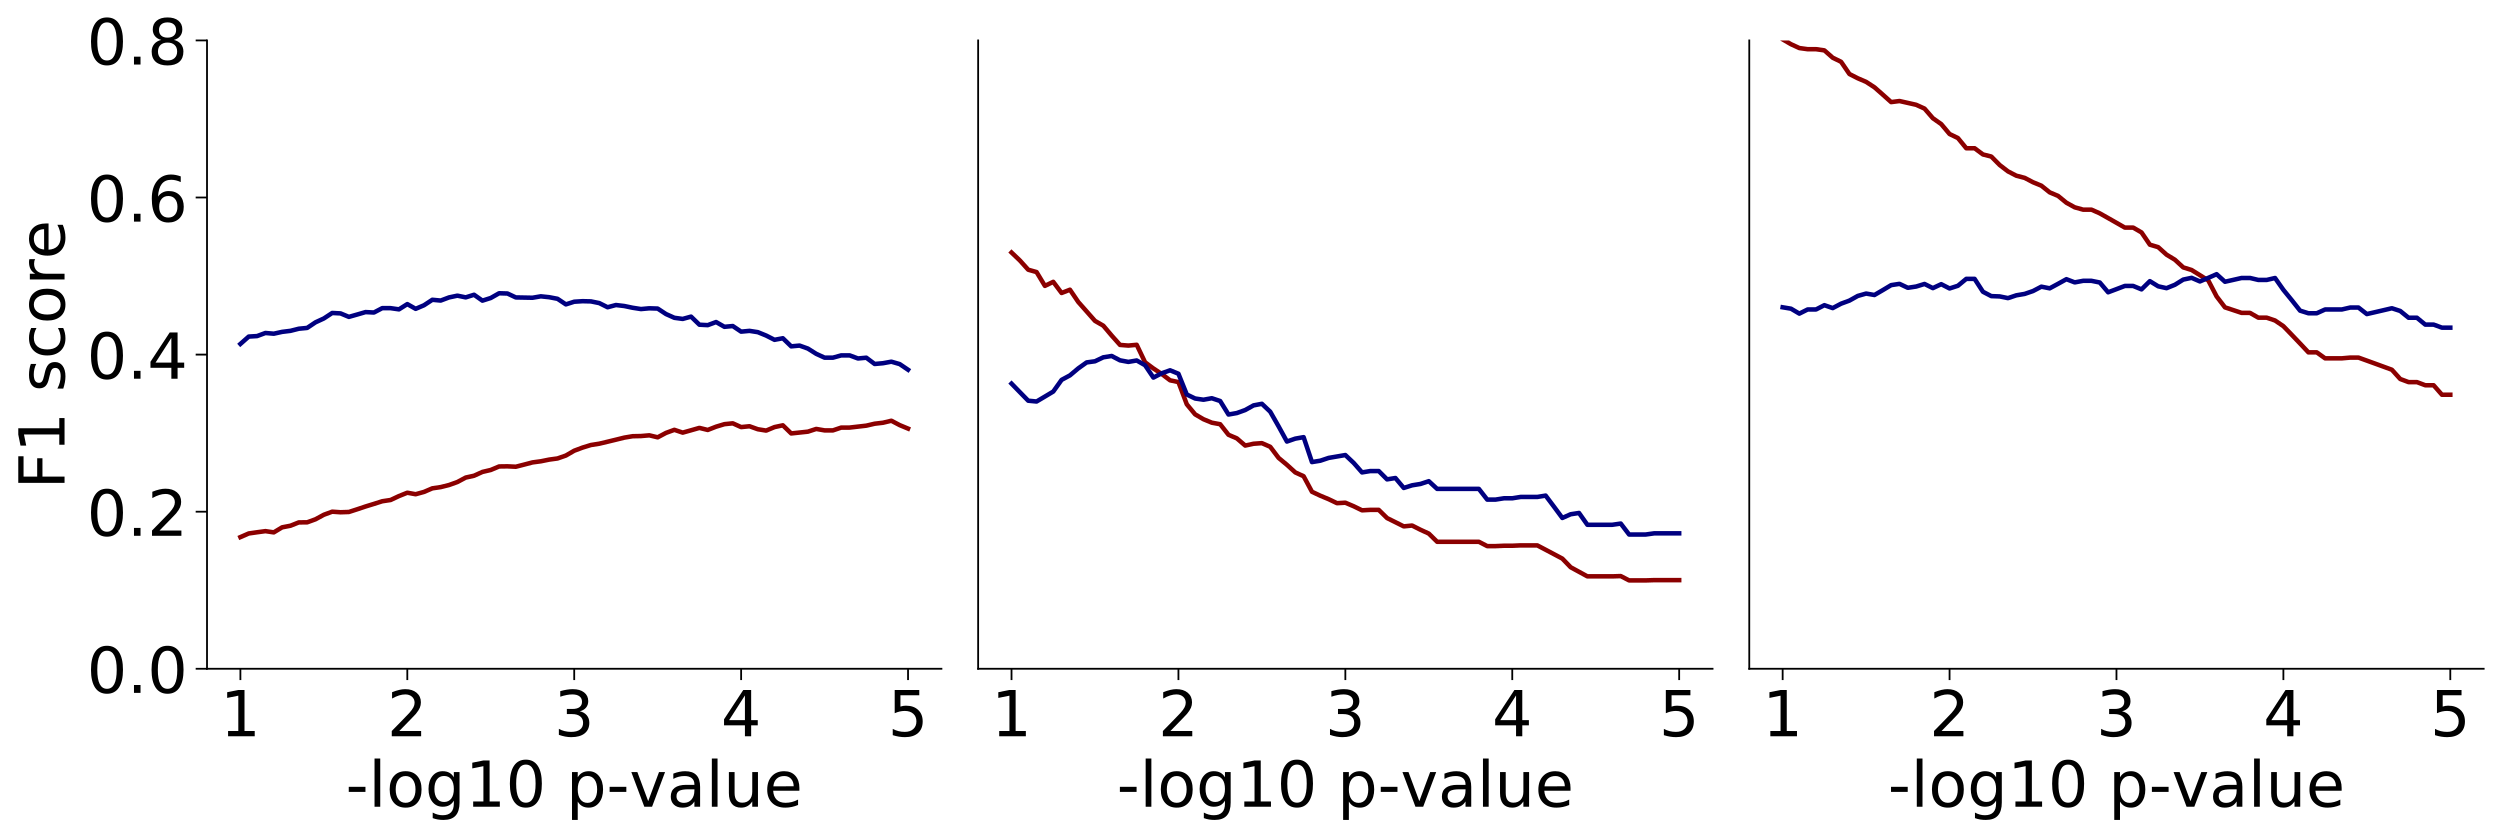
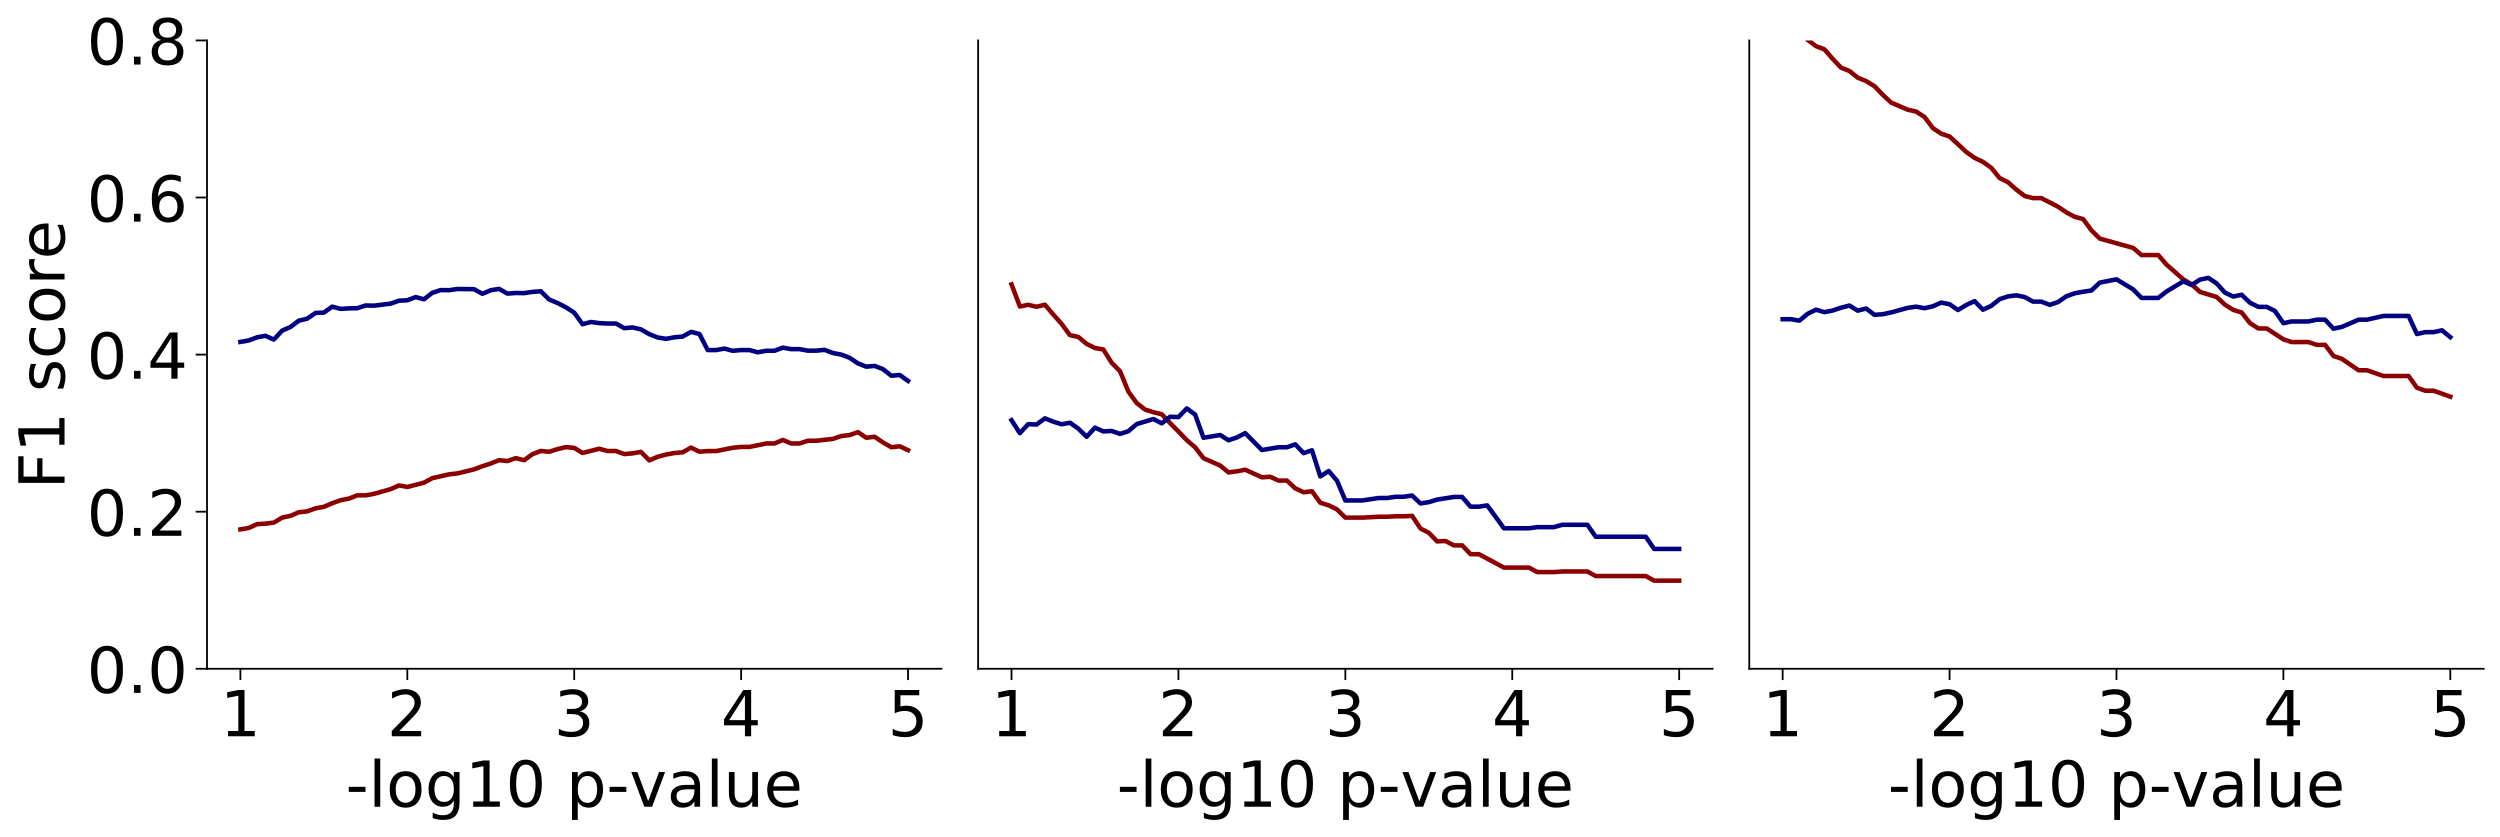
<svg xmlns="http://www.w3.org/2000/svg" xmlns:xlink="http://www.w3.org/1999/xlink" height="368.935pt" version="1.1" viewBox="0 0 1102.928 368.935" width="1102.928pt">
  <defs>
    <style type="text/css">
*{stroke-linecap:butt;stroke-linejoin:round;}
  </style>
  </defs>
  <g id="figure_1">
    <g id="patch_1">
      <path d="M 0 368.935  L 1102.928 368.935  L 1102.928 0  L 0 0  z " style="fill:none;" />
    </g>
    <g id="axes_1">
      <g id="patch_2">
        <path d="M 91.328 295.038  L 415.327 295.038  L 415.327 17.838  L 91.328 17.838  z " style="fill:none;" />
      </g>
      <g id="matplotlib.axis_1">
        <g id="xtick_1">
          <g id="line2d_1">
            <defs>
-               <path d="M 0 0  L 0 5  " id="m5d1b9cd559" style="stroke:#000000;stroke-width:0.8;" />
-             </defs>
-             <g>
-               <use style="stroke:#000000;stroke-width:0.8;" x="106.055" xlink:href="#m5d1b9cd559" y="295.038" />
+               <path d="M 0 0  L 0 5  " id="m196dc16bd6" style="stroke:#000000;stroke-width:0.8;" />
+             </defs>
+             <g>
+               <use style="stroke:#000000;stroke-width:0.8;" x="106.055" xlink:href="#m196dc16bd6" y="295.038" />
            </g>
          </g>
          <g id="text_1">
            <defs>
              <path d="M 12.406 8.297  L 28.516 8.297  L 28.516 63.922  L 10.984 60.406  L 10.984 69.391  L 28.422 72.906  L 38.281 72.906  L 38.281 8.297  L 54.391 8.297  L 54.391 0  L 12.406 0  z " id="DejaVuSans-49" />
            </defs>
            <g transform="translate(97.14727 324.8134)scale(0.28 -0.28)">
              <use xlink:href="#DejaVuSans-49" />
            </g>
          </g>
        </g>
        <g id="xtick_2">
          <g id="line2d_2">
            <g>
-               <use style="stroke:#000000;stroke-width:0.8;" x="179.691" xlink:href="#m5d1b9cd559" y="295.038" />
+               <use style="stroke:#000000;stroke-width:0.8;" x="179.691" xlink:href="#m196dc16bd6" y="295.038" />
            </g>
          </g>
          <g id="text_2">
            <defs>
              <path d="M 19.188 8.297  L 53.609 8.297  L 53.609 0  L 7.328 0  L 7.328 8.297  Q 12.938 14.109 22.625 23.891  Q 32.328 33.688 34.812 36.531  Q 39.547 41.844 41.422 45.531  Q 43.312 49.219 43.312 52.781  Q 43.312 58.594 39.234 62.25  Q 35.156 65.922 28.609 65.922  Q 23.969 65.922 18.812 64.312  Q 13.672 62.703 7.812 59.422  L 7.812 69.391  Q 13.766 71.781 18.938 73  Q 24.125 74.219 28.422 74.219  Q 39.75 74.219 46.484 68.547  Q 53.219 62.891 53.219 53.422  Q 53.219 48.922 51.531 44.891  Q 49.859 40.875 45.406 35.406  Q 44.188 33.984 37.641 27.219  Q 31.109 20.453 19.188 8.297  z " id="DejaVuSans-50" />
            </defs>
            <g transform="translate(170.7836 324.8134)scale(0.28 -0.28)">
              <use xlink:href="#DejaVuSans-50" />
            </g>
          </g>
        </g>
        <g id="xtick_3">
          <g id="line2d_3">
            <g>
-               <use style="stroke:#000000;stroke-width:0.8;" x="253.327" xlink:href="#m5d1b9cd559" y="295.038" />
+               <use style="stroke:#000000;stroke-width:0.8;" x="253.327" xlink:href="#m196dc16bd6" y="295.038" />
            </g>
          </g>
          <g id="text_3">
            <defs>
              <path d="M 40.578 39.312  Q 47.656 37.797 51.625 33  Q 55.609 28.219 55.609 21.188  Q 55.609 10.406 48.188 4.484  Q 40.766 -1.422 27.094 -1.422  Q 22.516 -1.422 17.656 -0.516  Q 12.797 0.391 7.625 2.203  L 7.625 11.719  Q 11.719 9.328 16.594 8.109  Q 21.484 6.891 26.812 6.891  Q 36.078 6.891 40.938 10.547  Q 45.797 14.203 45.797 21.188  Q 45.797 27.641 41.281 31.266  Q 36.766 34.906 28.719 34.906  L 20.219 34.906  L 20.219 43.016  L 29.109 43.016  Q 36.375 43.016 40.234 45.922  Q 44.094 48.828 44.094 54.297  Q 44.094 59.906 40.109 62.906  Q 36.141 65.922 28.719 65.922  Q 24.656 65.922 20.016 65.031  Q 15.375 64.156 9.812 62.312  L 9.812 71.094  Q 15.438 72.656 20.344 73.438  Q 25.25 74.219 29.594 74.219  Q 40.828 74.219 47.359 69.109  Q 53.906 64.016 53.906 55.328  Q 53.906 49.266 50.438 45.094  Q 46.969 40.922 40.578 39.312  z " id="DejaVuSans-51" />
            </defs>
            <g transform="translate(244.42 324.8134)scale(0.28 -0.28)">
              <use xlink:href="#DejaVuSans-51" />
            </g>
          </g>
        </g>
        <g id="xtick_4">
          <g id="line2d_4">
            <g>
-               <use style="stroke:#000000;stroke-width:0.8;" x="326.964" xlink:href="#m5d1b9cd559" y="295.038" />
+               <use style="stroke:#000000;stroke-width:0.8;" x="326.964" xlink:href="#m196dc16bd6" y="295.038" />
            </g>
          </g>
          <g id="text_4">
            <defs>
              <path d="M 37.797 64.312  L 12.891 25.391  L 37.797 25.391  z M 35.203 72.906  L 47.609 72.906  L 47.609 25.391  L 58.016 25.391  L 58.016 17.188  L 47.609 17.188  L 47.609 0  L 37.797 0  L 37.797 17.188  L 4.891 17.188  L 4.891 26.703  z " id="DejaVuSans-52" />
            </defs>
            <g transform="translate(318.0564 324.8134)scale(0.28 -0.28)">
              <use xlink:href="#DejaVuSans-52" />
            </g>
          </g>
        </g>
        <g id="xtick_5">
          <g id="line2d_5">
            <g>
-               <use style="stroke:#000000;stroke-width:0.8;" x="400.6" xlink:href="#m5d1b9cd559" y="295.038" />
+               <use style="stroke:#000000;stroke-width:0.8;" x="400.6" xlink:href="#m196dc16bd6" y="295.038" />
            </g>
          </g>
          <g id="text_5">
            <defs>
              <path d="M 10.797 72.906  L 49.516 72.906  L 49.516 64.594  L 19.828 64.594  L 19.828 46.734  Q 21.969 47.469 24.109 47.828  Q 26.266 48.188 28.422 48.188  Q 40.625 48.188 47.75 41.5  Q 54.891 34.812 54.891 23.391  Q 54.891 11.625 47.562 5.094  Q 40.234 -1.422 26.906 -1.422  Q 22.312 -1.422 17.547 -0.641  Q 12.797 0.141 7.719 1.703  L 7.719 11.625  Q 12.109 9.234 16.797 8.062  Q 21.484 6.891 26.703 6.891  Q 35.156 6.891 40.078 11.328  Q 45.016 15.766 45.016 23.391  Q 45.016 31 40.078 35.438  Q 35.156 39.891 26.703 39.891  Q 22.75 39.891 18.812 39.016  Q 14.891 38.141 10.797 36.281  z " id="DejaVuSans-53" />
            </defs>
            <g transform="translate(391.6927 324.8134)scale(0.28 -0.28)">
              <use xlink:href="#DejaVuSans-53" />
            </g>
          </g>
        </g>
        <g id="text_6">
          <defs>
            <path d="M 4.891 31.391  L 31.203 31.391  L 31.203 23.391  L 4.891 23.391  z " id="DejaVuSans-45" />
            <path d="M 9.422 75.984  L 18.406 75.984  L 18.406 0  L 9.422 0  z " id="DejaVuSans-108" />
            <path d="M 30.609 48.391  Q 23.391 48.391 19.188 42.75  Q 14.984 37.109 14.984 27.297  Q 14.984 17.484 19.156 11.844  Q 23.344 6.203 30.609 6.203  Q 37.797 6.203 41.984 11.859  Q 46.188 17.531 46.188 27.297  Q 46.188 37.016 41.984 42.703  Q 37.797 48.391 30.609 48.391  z M 30.609 56  Q 42.328 56 49.016 48.375  Q 55.719 40.766 55.719 27.297  Q 55.719 13.875 49.016 6.219  Q 42.328 -1.422 30.609 -1.422  Q 18.844 -1.422 12.172 6.219  Q 5.516 13.875 5.516 27.297  Q 5.516 40.766 12.172 48.375  Q 18.844 56 30.609 56  z " id="DejaVuSans-111" />
            <path d="M 45.406 27.984  Q 45.406 37.75 41.375 43.109  Q 37.359 48.484 30.078 48.484  Q 22.859 48.484 18.828 43.109  Q 14.797 37.75 14.797 27.984  Q 14.797 18.266 18.828 12.891  Q 22.859 7.516 30.078 7.516  Q 37.359 7.516 41.375 12.891  Q 45.406 18.266 45.406 27.984  z M 54.391 6.781  Q 54.391 -7.172 48.188 -13.984  Q 42 -20.797 29.203 -20.797  Q 24.469 -20.797 20.266 -20.094  Q 16.062 -19.391 12.109 -17.922  L 12.109 -9.188  Q 16.062 -11.328 19.922 -12.344  Q 23.781 -13.375 27.781 -13.375  Q 36.625 -13.375 41.016 -8.766  Q 45.406 -4.156 45.406 5.172  L 45.406 9.625  Q 42.625 4.781 38.281 2.391  Q 33.938 0 27.875 0  Q 17.828 0 11.672 7.656  Q 5.516 15.328 5.516 27.984  Q 5.516 40.672 11.672 48.328  Q 17.828 56 27.875 56  Q 33.938 56 38.281 53.609  Q 42.625 51.219 45.406 46.391  L 45.406 54.688  L 54.391 54.688  z " id="DejaVuSans-103" />
            <path d="M 31.781 66.406  Q 24.172 66.406 20.328 58.906  Q 16.5 51.422 16.5 36.375  Q 16.5 21.391 20.328 13.891  Q 24.172 6.391 31.781 6.391  Q 39.453 6.391 43.281 13.891  Q 47.125 21.391 47.125 36.375  Q 47.125 51.422 43.281 58.906  Q 39.453 66.406 31.781 66.406  z M 31.781 74.219  Q 44.047 74.219 50.516 64.516  Q 56.984 54.828 56.984 36.375  Q 56.984 17.969 50.516 8.266  Q 44.047 -1.422 31.781 -1.422  Q 19.531 -1.422 13.062 8.266  Q 6.594 17.969 6.594 36.375  Q 6.594 54.828 13.062 64.516  Q 19.531 74.219 31.781 74.219  z " id="DejaVuSans-48" />
            <path id="DejaVuSans-32" />
            <path d="M 18.109 8.203  L 18.109 -20.797  L 9.078 -20.797  L 9.078 54.688  L 18.109 54.688  L 18.109 46.391  Q 20.953 51.266 25.266 53.625  Q 29.594 56 35.594 56  Q 45.562 56 51.781 48.094  Q 58.016 40.188 58.016 27.297  Q 58.016 14.406 51.781 6.484  Q 45.562 -1.422 35.594 -1.422  Q 29.594 -1.422 25.266 0.953  Q 20.953 3.328 18.109 8.203  z M 48.688 27.297  Q 48.688 37.203 44.609 42.844  Q 40.531 48.484 33.406 48.484  Q 26.266 48.484 22.188 42.844  Q 18.109 37.203 18.109 27.297  Q 18.109 17.391 22.188 11.75  Q 26.266 6.109 33.406 6.109  Q 40.531 6.109 44.609 11.75  Q 48.688 17.391 48.688 27.297  z " id="DejaVuSans-112" />
            <path d="M 2.984 54.688  L 12.5 54.688  L 29.594 8.797  L 46.688 54.688  L 56.203 54.688  L 35.688 0  L 23.484 0  z " id="DejaVuSans-118" />
            <path d="M 34.281 27.484  Q 23.391 27.484 19.188 25  Q 14.984 22.516 14.984 16.5  Q 14.984 11.719 18.141 8.906  Q 21.297 6.109 26.703 6.109  Q 34.188 6.109 38.703 11.406  Q 43.219 16.703 43.219 25.484  L 43.219 27.484  z M 52.203 31.203  L 52.203 0  L 43.219 0  L 43.219 8.297  Q 40.141 3.328 35.547 0.953  Q 30.953 -1.422 24.312 -1.422  Q 15.922 -1.422 10.953 3.297  Q 6 8.016 6 15.922  Q 6 25.141 12.172 29.828  Q 18.359 34.516 30.609 34.516  L 43.219 34.516  L 43.219 35.406  Q 43.219 41.609 39.141 45  Q 35.062 48.391 27.688 48.391  Q 23 48.391 18.547 47.266  Q 14.109 46.141 10.016 43.891  L 10.016 52.203  Q 14.938 54.109 19.578 55.047  Q 24.219 56 28.609 56  Q 40.484 56 46.344 49.844  Q 52.203 43.703 52.203 31.203  z " id="DejaVuSans-97" />
            <path d="M 8.5 21.578  L 8.5 54.688  L 17.484 54.688  L 17.484 21.922  Q 17.484 14.156 20.5 10.266  Q 23.531 6.391 29.594 6.391  Q 36.859 6.391 41.078 11.031  Q 45.312 15.672 45.312 23.688  L 45.312 54.688  L 54.297 54.688  L 54.297 0  L 45.312 0  L 45.312 8.406  Q 42.047 3.422 37.719 1  Q 33.406 -1.422 27.688 -1.422  Q 18.266 -1.422 13.375 4.438  Q 8.5 10.297 8.5 21.578  z M 31.109 56  z " id="DejaVuSans-117" />
            <path d="M 56.203 29.594  L 56.203 25.203  L 14.891 25.203  Q 15.484 15.922 20.484 11.062  Q 25.484 6.203 34.422 6.203  Q 39.594 6.203 44.453 7.469  Q 49.312 8.734 54.109 11.281  L 54.109 2.781  Q 49.266 0.734 44.188 -0.344  Q 39.109 -1.422 33.891 -1.422  Q 20.797 -1.422 13.156 6.188  Q 5.516 13.812 5.516 26.812  Q 5.516 40.234 12.766 48.109  Q 20.016 56 32.328 56  Q 43.359 56 49.781 48.891  Q 56.203 41.797 56.203 29.594  z M 47.219 32.234  Q 47.125 39.594 43.094 43.984  Q 39.062 48.391 32.422 48.391  Q 24.906 48.391 20.391 44.141  Q 15.875 39.891 15.188 32.172  z " id="DejaVuSans-101" />
          </defs>
          <g transform="translate(152.4925 355.9122)scale(0.28 -0.28)">
            <use xlink:href="#DejaVuSans-45" />
            <use x="36.084" xlink:href="#DejaVuSans-108" />
            <use x="63.867" xlink:href="#DejaVuSans-111" />
            <use x="125.049" xlink:href="#DejaVuSans-103" />
            <use x="188.525" xlink:href="#DejaVuSans-49" />
            <use x="252.148" xlink:href="#DejaVuSans-48" />
            <use x="315.771" xlink:href="#DejaVuSans-32" />
            <use x="347.559" xlink:href="#DejaVuSans-112" />
            <use x="411.035" xlink:href="#DejaVuSans-45" />
            <use x="447.088" xlink:href="#DejaVuSans-118" />
            <use x="506.268" xlink:href="#DejaVuSans-97" />
            <use x="567.547" xlink:href="#DejaVuSans-108" />
            <use x="595.33" xlink:href="#DejaVuSans-117" />
            <use x="658.709" xlink:href="#DejaVuSans-101" />
          </g>
        </g>
      </g>
      <g id="matplotlib.axis_2">
        <g id="ytick_1">
          <g id="line2d_6">
            <defs>
-               <path d="M 0 0  L -5 0  " id="m624e3ac930" style="stroke:#000000;stroke-width:0.8;" />
-             </defs>
-             <g>
-               <use style="stroke:#000000;stroke-width:0.8;" x="91.328" xlink:href="#m624e3ac930" y="295.038" />
+               <path d="M 0 0  L -5 0  " id="m173209a889" style="stroke:#000000;stroke-width:0.8;" />
+             </defs>
+             <g>
+               <use style="stroke:#000000;stroke-width:0.8;" x="91.328" xlink:href="#m173209a889" y="295.038" />
            </g>
          </g>
          <g id="text_7">
            <defs>
              <path d="M 10.688 12.406  L 21 12.406  L 21 0  L 10.688 0  z " id="DejaVuSans-46" />
            </defs>
            <g transform="translate(38.29875 305.6756)scale(0.28 -0.28)">
              <use xlink:href="#DejaVuSans-48" />
              <use x="63.623" xlink:href="#DejaVuSans-46" />
              <use x="95.41" xlink:href="#DejaVuSans-48" />
            </g>
          </g>
        </g>
        <g id="ytick_2">
          <g id="line2d_7">
            <g>
-               <use style="stroke:#000000;stroke-width:0.8;" x="91.328" xlink:href="#m624e3ac930" y="225.738" />
+               <use style="stroke:#000000;stroke-width:0.8;" x="91.328" xlink:href="#m173209a889" y="225.738" />
            </g>
          </g>
          <g id="text_8">
            <g transform="translate(38.29875 236.3756)scale(0.28 -0.28)">
              <use xlink:href="#DejaVuSans-48" />
              <use x="63.623" xlink:href="#DejaVuSans-46" />
              <use x="95.41" xlink:href="#DejaVuSans-50" />
            </g>
          </g>
        </g>
        <g id="ytick_3">
          <g id="line2d_8">
            <g>
-               <use style="stroke:#000000;stroke-width:0.8;" x="91.328" xlink:href="#m624e3ac930" y="156.438" />
+               <use style="stroke:#000000;stroke-width:0.8;" x="91.328" xlink:href="#m173209a889" y="156.438" />
            </g>
          </g>
          <g id="text_9">
            <g transform="translate(38.29875 167.0756)scale(0.28 -0.28)">
              <use xlink:href="#DejaVuSans-48" />
              <use x="63.623" xlink:href="#DejaVuSans-46" />
              <use x="95.41" xlink:href="#DejaVuSans-52" />
            </g>
          </g>
        </g>
        <g id="ytick_4">
          <g id="line2d_9">
            <g>
-               <use style="stroke:#000000;stroke-width:0.8;" x="91.328" xlink:href="#m624e3ac930" y="87.138" />
+               <use style="stroke:#000000;stroke-width:0.8;" x="91.328" xlink:href="#m173209a889" y="87.138" />
            </g>
          </g>
          <g id="text_10">
            <defs>
              <path d="M 33.016 40.375  Q 26.375 40.375 22.484 35.828  Q 18.609 31.297 18.609 23.391  Q 18.609 15.531 22.484 10.953  Q 26.375 6.391 33.016 6.391  Q 39.656 6.391 43.531 10.953  Q 47.406 15.531 47.406 23.391  Q 47.406 31.297 43.531 35.828  Q 39.656 40.375 33.016 40.375  z M 52.594 71.297  L 52.594 62.312  Q 48.875 64.062 45.094 64.984  Q 41.312 65.922 37.594 65.922  Q 27.828 65.922 22.672 59.328  Q 17.531 52.734 16.797 39.406  Q 19.672 43.656 24.016 45.922  Q 28.375 48.188 33.594 48.188  Q 44.578 48.188 50.953 41.516  Q 57.328 34.859 57.328 23.391  Q 57.328 12.156 50.688 5.359  Q 44.047 -1.422 33.016 -1.422  Q 20.359 -1.422 13.672 8.266  Q 6.984 17.969 6.984 36.375  Q 6.984 53.656 15.188 63.938  Q 23.391 74.219 37.203 74.219  Q 40.922 74.219 44.703 73.484  Q 48.484 72.75 52.594 71.297  z " id="DejaVuSans-54" />
            </defs>
            <g transform="translate(38.29875 97.77563)scale(0.28 -0.28)">
              <use xlink:href="#DejaVuSans-48" />
              <use x="63.623" xlink:href="#DejaVuSans-46" />
              <use x="95.41" xlink:href="#DejaVuSans-54" />
            </g>
          </g>
        </g>
        <g id="ytick_5">
          <g id="line2d_10">
            <g>
-               <use style="stroke:#000000;stroke-width:0.8;" x="91.328" xlink:href="#m624e3ac930" y="17.838" />
+               <use style="stroke:#000000;stroke-width:0.8;" x="91.328" xlink:href="#m173209a889" y="17.838" />
            </g>
          </g>
          <g id="text_11">
            <defs>
              <path d="M 31.781 34.625  Q 24.75 34.625 20.719 30.859  Q 16.703 27.094 16.703 20.516  Q 16.703 13.922 20.719 10.156  Q 24.75 6.391 31.781 6.391  Q 38.812 6.391 42.859 10.172  Q 46.922 13.969 46.922 20.516  Q 46.922 27.094 42.891 30.859  Q 38.875 34.625 31.781 34.625  z M 21.922 38.812  Q 15.578 40.375 12.031 44.719  Q 8.5 49.078 8.5 55.328  Q 8.5 64.062 14.719 69.141  Q 20.953 74.219 31.781 74.219  Q 42.672 74.219 48.875 69.141  Q 55.078 64.062 55.078 55.328  Q 55.078 49.078 51.531 44.719  Q 48 40.375 41.703 38.812  Q 48.828 37.156 52.797 32.312  Q 56.781 27.484 56.781 20.516  Q 56.781 9.906 50.312 4.234  Q 43.844 -1.422 31.781 -1.422  Q 19.734 -1.422 13.25 4.234  Q 6.781 9.906 6.781 20.516  Q 6.781 27.484 10.781 32.312  Q 14.797 37.156 21.922 38.812  z M 18.312 54.391  Q 18.312 48.734 21.844 45.562  Q 25.391 42.391 31.781 42.391  Q 38.141 42.391 41.719 45.562  Q 45.312 48.734 45.312 54.391  Q 45.312 60.062 41.719 63.234  Q 38.141 66.406 31.781 66.406  Q 25.391 66.406 21.844 63.234  Q 18.312 60.062 18.312 54.391  z " id="DejaVuSans-56" />
            </defs>
            <g transform="translate(38.29875 28.47563)scale(0.28 -0.28)">
              <use xlink:href="#DejaVuSans-48" />
              <use x="63.623" xlink:href="#DejaVuSans-46" />
              <use x="95.41" xlink:href="#DejaVuSans-56" />
            </g>
          </g>
        </g>
        <g id="text_12">
          <defs>
            <path d="M 9.812 72.906  L 51.703 72.906  L 51.703 64.594  L 19.672 64.594  L 19.672 43.109  L 48.578 43.109  L 48.578 34.812  L 19.672 34.812  L 19.672 0  L 9.812 0  z " id="DejaVuSans-70" />
            <path d="M 44.281 53.078  L 44.281 44.578  Q 40.484 46.531 36.375 47.5  Q 32.281 48.484 27.875 48.484  Q 21.188 48.484 17.844 46.438  Q 14.5 44.391 14.5 40.281  Q 14.5 37.156 16.891 35.375  Q 19.281 33.594 26.516 31.984  L 29.594 31.297  Q 39.156 29.25 43.188 25.516  Q 47.219 21.781 47.219 15.094  Q 47.219 7.469 41.188 3.016  Q 35.156 -1.422 24.609 -1.422  Q 20.219 -1.422 15.453 -0.562  Q 10.688 0.297 5.422 2  L 5.422 11.281  Q 10.406 8.688 15.234 7.391  Q 20.062 6.109 24.812 6.109  Q 31.156 6.109 34.562 8.281  Q 37.984 10.453 37.984 14.406  Q 37.984 18.062 35.516 20.016  Q 33.062 21.969 24.703 23.781  L 21.578 24.516  Q 13.234 26.266 9.516 29.906  Q 5.812 33.547 5.812 39.891  Q 5.812 47.609 11.281 51.797  Q 16.75 56 26.812 56  Q 31.781 56 36.172 55.266  Q 40.578 54.547 44.281 53.078  z " id="DejaVuSans-115" />
            <path d="M 48.781 52.594  L 48.781 44.188  Q 44.969 46.297 41.141 47.344  Q 37.312 48.391 33.406 48.391  Q 24.656 48.391 19.812 42.844  Q 14.984 37.312 14.984 27.297  Q 14.984 17.281 19.812 11.734  Q 24.656 6.203 33.406 6.203  Q 37.312 6.203 41.141 7.25  Q 44.969 8.297 48.781 10.406  L 48.781 2.094  Q 45.016 0.344 40.984 -0.531  Q 36.969 -1.422 32.422 -1.422  Q 20.062 -1.422 12.781 6.344  Q 5.516 14.109 5.516 27.297  Q 5.516 40.672 12.859 48.328  Q 20.219 56 33.016 56  Q 37.156 56 41.109 55.141  Q 45.062 54.297 48.781 52.594  z " id="DejaVuSans-99" />
            <path d="M 41.109 46.297  Q 39.594 47.172 37.812 47.578  Q 36.031 48 33.891 48  Q 26.266 48 22.188 43.047  Q 18.109 38.094 18.109 28.812  L 18.109 0  L 9.078 0  L 9.078 54.688  L 18.109 54.688  L 18.109 46.188  Q 20.953 51.172 25.484 53.578  Q 30.031 56 36.531 56  Q 37.453 56 38.578 55.875  Q 39.703 55.766 41.062 55.516  z " id="DejaVuSans-114" />
          </defs>
          <g transform="translate(28.47563 215.7694)rotate(-90)scale(0.28 -0.28)">
            <use xlink:href="#DejaVuSans-70" />
            <use x="57.52" xlink:href="#DejaVuSans-49" />
            <use x="121.143" xlink:href="#DejaVuSans-32" />
            <use x="152.93" xlink:href="#DejaVuSans-115" />
            <use x="205.029" xlink:href="#DejaVuSans-99" />
            <use x="260.01" xlink:href="#DejaVuSans-111" />
            <use x="321.191" xlink:href="#DejaVuSans-114" />
            <use x="362.273" xlink:href="#DejaVuSans-101" />
          </g>
        </g>
      </g>
      <g id="line2d_11">
-         <path clip-path="url(#pcc5df1ae62)" d="M 106.055 236.96  L 109.737 235.349  L 113.418 234.821  L 117.1 234.322  L 120.782 234.87  L 124.464 232.646  L 128.146 231.935  L 131.827 230.465  L 135.509 230.436  L 139.191 229.095  L 142.873 227.097  L 146.555 225.738  L 150.237 225.994  L 153.918 225.868  L 157.6 224.676  L 161.282 223.441  L 164.964 222.307  L 168.646 221.136  L 172.327 220.583  L 176.009 218.852  L 179.691 217.374  L 183.373 218.038  L 187.055 217.018  L 190.737 215.436  L 194.418 214.895  L 198.1 213.976  L 201.782 212.653  L 205.464 210.687  L 209.146 209.874  L 212.827 208.2  L 216.509 207.338  L 220.191 205.788  L 223.873 205.734  L 227.555 205.912  L 231.237 204.966  L 234.918 204  L 238.6 203.51  L 242.282 202.763  L 245.964 202.259  L 249.646 200.974  L 253.327 198.842  L 257.009 197.46  L 260.691 196.326  L 264.373 195.748  L 268.055 194.87  L 271.737 193.975  L 275.418 193.065  L 279.1 192.449  L 282.782 192.371  L 286.464 192.053  L 290.146 192.934  L 293.827 190.977  L 297.509 189.63  L 301.191 190.861  L 304.873 189.83  L 308.555 188.778  L 312.237 189.683  L 315.918 188.24  L 319.6 187.131  L 323.282 186.757  L 326.964 188.422  L 330.646 188.048  L 334.327 189.368  L 338.009 189.962  L 341.691 188.422  L 345.373 187.636  L 349.055 191.218  L 352.737 190.827  L 356.418 190.434  L 360.1 189.236  L 363.782 189.874  L 367.464 189.874  L 371.146 188.632  L 374.827 188.632  L 378.509 188.212  L 382.191 187.788  L 385.873 186.93  L 389.555 186.496  L 393.237 185.617  L 396.918 187.552  L 400.6 189.083  " style="fill:none;stroke:#8b0000;stroke-linecap:square;stroke-width:2;" />
+         <path clip-path="url(#p5b0ed8b19c)" d="M 106.055 233.554  L 109.737 232.914  L 113.418 231.238  L 117.1 231.017  L 120.782 230.573  L 124.464 228.357  L 128.146 227.578  L 131.827 225.989  L 135.509 225.609  L 139.191 224.269  L 142.873 223.581  L 146.555 222.018  L 150.237 220.688  L 153.918 219.963  L 157.6 218.528  L 161.282 218.538  L 164.964 217.87  L 168.646 216.845  L 172.327 215.793  L 176.009 214.161  L 179.691 214.829  L 183.373 213.89  L 187.055 212.929  L 190.737 210.936  L 194.418 210.111  L 198.1 209.27  L 201.782 208.853  L 205.464 207.969  L 209.146 207.066  L 212.827 205.677  L 216.509 204.486  L 220.191 203.013  L 223.873 203.401  L 227.555 202.122  L 231.237 203.029  L 234.918 200.355  L 238.6 198.958  L 242.282 199.308  L 245.964 198.144  L 249.646 197.253  L 253.327 197.585  L 257.009 199.833  L 260.691 198.912  L 264.373 197.973  L 268.055 198.978  L 271.737 198.978  L 275.418 200.328  L 279.1 200.011  L 282.782 199.371  L 286.464 203.109  L 290.146 201.519  L 293.827 200.538  L 297.509 199.872  L 301.191 199.536  L 304.873 197.467  L 308.555 199.278  L 312.237 199.004  L 315.918 199.004  L 319.6 198.279  L 323.282 197.544  L 326.964 197.171  L 330.646 197.171  L 334.327 196.419  L 338.009 195.654  L 341.691 195.654  L 345.373 194.089  L 349.055 195.643  L 352.737 195.643  L 356.418 194.441  L 360.1 194.441  L 363.782 194.034  L 367.464 193.623  L 371.146 192.371  L 374.827 191.947  L 378.509 190.653  L 382.191 193.126  L 385.873 192.696  L 389.555 195.199  L 393.237 197.307  L 396.918 196.888  L 400.6 198.62  " style="fill:none;stroke:#8b0000;stroke-linecap:square;stroke-width:2;" />
      </g>
      <g id="line2d_12">
-         <path clip-path="url(#pcc5df1ae62)" d="M 106.055 151.742  L 109.737 148.489  L 113.418 148.265  L 117.1 146.903  L 120.782 147.221  L 124.464 146.41  L 128.146 145.957  L 131.827 145.026  L 135.509 144.67  L 139.191 142.198  L 142.873 140.498  L 146.555 138.076  L 150.237 138.264  L 153.918 139.798  L 157.6 138.753  L 161.282 137.68  L 164.964 137.873  L 168.646 135.936  L 172.327 135.953  L 176.009 136.479  L 179.691 134.163  L 183.373 136.249  L 187.055 134.674  L 190.737 132.253  L 194.418 132.598  L 198.1 131.216  L 201.782 130.435  L 205.464 131.194  L 209.146 130.038  L 212.827 132.635  L 216.509 131.465  L 220.191 129.375  L 223.873 129.488  L 227.555 131.214  L 231.237 131.285  L 234.918 131.358  L 238.6 130.732  L 242.282 131.117  L 245.964 131.822  L 249.646 134.283  L 253.327 133.109  L 257.009 132.876  L 260.691 132.965  L 264.373 133.712  L 268.055 135.549  L 271.737 134.569  L 275.418 135.005  L 279.1 135.777  L 282.782 136.347  L 286.464 136.013  L 290.146 136.133  L 293.827 138.554  L 297.509 140.203  L 301.191 140.702  L 304.873 139.684  L 308.555 143.252  L 312.237 143.444  L 315.918 142.078  L 319.6 144.181  L 323.282 143.838  L 326.964 146.312  L 330.646 145.971  L 334.327 146.538  L 338.009 148.038  L 341.691 149.915  L 345.373 149.229  L 349.055 152.799  L 352.737 152.459  L 356.418 153.779  L 360.1 156.103  L 363.782 157.793  L 367.464 157.793  L 371.146 156.779  L 374.827 156.779  L 378.509 158.149  L 382.191 157.81  L 385.873 160.575  L 389.555 160.24  L 393.237 159.564  L 396.918 160.627  L 400.6 163.122  " style="fill:none;stroke:#000080;stroke-linecap:square;stroke-width:2;" />
+         <path clip-path="url(#p5b0ed8b19c)" d="M 106.055 150.84  L 109.737 150.193  L 113.418 148.817  L 117.1 148.147  L 120.782 149.82  L 124.464 145.863  L 128.146 144.26  L 131.827 141.475  L 135.509 140.592  L 139.191 138.054  L 142.873 137.916  L 146.555 135.278  L 150.237 136.27  L 153.918 136.043  L 157.6 135.97  L 161.282 134.767  L 164.964 134.853  L 168.646 134.409  L 172.327 133.956  L 176.009 132.671  L 179.691 132.468  L 183.373 131.064  L 187.055 132.05  L 190.737 129.16  L 194.418 127.975  L 198.1 128.02  L 201.782 127.499  L 205.464 127.542  L 209.146 127.584  L 212.827 129.604  L 216.509 128.034  L 220.191 127.441  L 223.873 129.525  L 227.555 129.261  L 231.237 129.32  L 234.918 128.774  L 238.6 128.492  L 242.282 132.147  L 245.964 133.674  L 249.646 135.561  L 253.327 137.938  L 257.009 143.025  L 260.691 142.038  L 264.373 142.548  L 268.055 142.73  L 271.737 142.73  L 275.418 144.786  L 279.1 144.452  L 282.782 145.325  L 286.464 147.426  L 290.146 148.895  L 293.827 149.476  L 297.509 148.808  L 301.191 148.472  L 304.873 146.422  L 308.555 147.349  L 312.237 154.453  L 315.918 154.453  L 319.6 153.779  L 323.282 154.768  L 326.964 154.429  L 330.646 154.429  L 334.327 155.429  L 338.009 154.748  L 341.691 154.748  L 345.373 153.365  L 349.055 154.03  L 352.737 154.03  L 356.418 154.705  L 360.1 154.705  L 363.782 154.354  L 367.464 155.741  L 371.146 156.438  L 374.827 157.845  L 378.509 160.337  L 382.191 161.769  L 385.873 161.426  L 389.555 162.868  L 393.237 165.774  L 396.918 165.438  L 400.6 168.048  " style="fill:none;stroke:#000080;stroke-linecap:square;stroke-width:2;" />
      </g>
      <g id="patch_3">
        <path d="M 91.328 295.038  L 91.328 17.838  " style="fill:none;stroke:#000000;stroke-linecap:square;stroke-linejoin:miter;stroke-width:0.8;" />
      </g>
      <g id="patch_4">
        <path d="M 91.328 295.038  L 415.327 295.038  " style="fill:none;stroke:#000000;stroke-linecap:square;stroke-linejoin:miter;stroke-width:0.8;" />
      </g>
    </g>
    <g id="axes_2">
      <g id="patch_5">
        <path d="M 431.527 295.038  L 755.528 295.038  L 755.528 17.838  L 431.527 17.838  z " style="fill:none;" />
      </g>
      <g id="matplotlib.axis_3">
        <g id="xtick_6">
          <g id="line2d_13">
            <g>
-               <use style="stroke:#000000;stroke-width:0.8;" x="446.255" xlink:href="#m5d1b9cd559" y="295.038" />
+               <use style="stroke:#000000;stroke-width:0.8;" x="446.255" xlink:href="#m196dc16bd6" y="295.038" />
            </g>
          </g>
          <g id="text_13">
            <g transform="translate(437.3473 324.8134)scale(0.28 -0.28)">
              <use xlink:href="#DejaVuSans-49" />
            </g>
          </g>
        </g>
        <g id="xtick_7">
          <g id="line2d_14">
            <g>
-               <use style="stroke:#000000;stroke-width:0.8;" x="519.891" xlink:href="#m5d1b9cd559" y="295.038" />
+               <use style="stroke:#000000;stroke-width:0.8;" x="519.891" xlink:href="#m196dc16bd6" y="295.038" />
            </g>
          </g>
          <g id="text_14">
            <g transform="translate(510.9836 324.8134)scale(0.28 -0.28)">
              <use xlink:href="#DejaVuSans-50" />
            </g>
          </g>
        </g>
        <g id="xtick_8">
          <g id="line2d_15">
            <g>
-               <use style="stroke:#000000;stroke-width:0.8;" x="593.528" xlink:href="#m5d1b9cd559" y="295.038" />
+               <use style="stroke:#000000;stroke-width:0.8;" x="593.528" xlink:href="#m196dc16bd6" y="295.038" />
            </g>
          </g>
          <g id="text_15">
            <g transform="translate(584.62 324.8134)scale(0.28 -0.28)">
              <use xlink:href="#DejaVuSans-51" />
            </g>
          </g>
        </g>
        <g id="xtick_9">
          <g id="line2d_16">
            <g>
-               <use style="stroke:#000000;stroke-width:0.8;" x="667.164" xlink:href="#m5d1b9cd559" y="295.038" />
+               <use style="stroke:#000000;stroke-width:0.8;" x="667.164" xlink:href="#m196dc16bd6" y="295.038" />
            </g>
          </g>
          <g id="text_16">
            <g transform="translate(658.2564 324.8134)scale(0.28 -0.28)">
              <use xlink:href="#DejaVuSans-52" />
            </g>
          </g>
        </g>
        <g id="xtick_10">
          <g id="line2d_17">
            <g>
-               <use style="stroke:#000000;stroke-width:0.8;" x="740.8" xlink:href="#m5d1b9cd559" y="295.038" />
+               <use style="stroke:#000000;stroke-width:0.8;" x="740.8" xlink:href="#m196dc16bd6" y="295.038" />
            </g>
          </g>
          <g id="text_17">
            <g transform="translate(731.8927 324.8134)scale(0.28 -0.28)">
              <use xlink:href="#DejaVuSans-53" />
            </g>
          </g>
        </g>
        <g id="text_18">
          <g transform="translate(492.6925 355.9122)scale(0.28 -0.28)">
            <use xlink:href="#DejaVuSans-45" />
            <use x="36.084" xlink:href="#DejaVuSans-108" />
            <use x="63.867" xlink:href="#DejaVuSans-111" />
            <use x="125.049" xlink:href="#DejaVuSans-103" />
            <use x="188.525" xlink:href="#DejaVuSans-49" />
            <use x="252.148" xlink:href="#DejaVuSans-48" />
            <use x="315.771" xlink:href="#DejaVuSans-32" />
            <use x="347.559" xlink:href="#DejaVuSans-112" />
            <use x="411.035" xlink:href="#DejaVuSans-45" />
            <use x="447.088" xlink:href="#DejaVuSans-118" />
            <use x="506.268" xlink:href="#DejaVuSans-97" />
            <use x="567.547" xlink:href="#DejaVuSans-108" />
            <use x="595.33" xlink:href="#DejaVuSans-117" />
            <use x="658.709" xlink:href="#DejaVuSans-101" />
          </g>
        </g>
      </g>
      <g id="matplotlib.axis_4">
        <g id="ytick_6" />
        <g id="ytick_7" />
        <g id="ytick_8" />
        <g id="ytick_9" />
        <g id="ytick_10" />
      </g>
      <g id="line2d_18">
-         <path clip-path="url(#pf6fcff4bac)" d="M 446.255 111.4  L 449.937 114.913  L 453.618 118.993  L 457.3 120.024  L 460.982 126.119  L 464.664 124.341  L 468.346 129.255  L 472.027 127.814  L 475.709 133.236  L 479.391 137.396  L 483.073 141.565  L 486.755 143.693  L 490.437 148.038  L 494.118 152.168  L 497.8 152.459  L 501.482 152.117  L 505.164 159.818  L 508.846 162.553  L 512.528 164.993  L 516.209 167.787  L 519.891 168.565  L 523.573 178.359  L 527.255 182.804  L 530.937 184.952  L 534.618 186.474  L 538.3 187.157  L 541.982 191.825  L 545.664 193.398  L 549.346 196.569  L 553.028 195.77  L 556.709 195.501  L 560.391 197.114  L 564.073 202.005  L 567.755 205.063  L 571.437 208.413  L 575.118 210.102  L 578.8 216.953  L 582.482 218.69  L 586.164 220.225  L 589.846 221.987  L 593.528 221.778  L 597.209 223.348  L 600.891 225.139  L 604.573 224.937  L 608.255 224.937  L 611.937 228.558  L 615.618 230.385  L 619.3 232.222  L 622.982 231.853  L 626.664 233.71  L 630.346 235.403  L 634.028 239.017  L 637.709 239.017  L 641.391 239.017  L 645.073 239.017  L 648.755 239.017  L 652.437 239.017  L 656.118 240.93  L 659.8 240.93  L 663.482 240.767  L 667.164 240.767  L 670.846 240.603  L 674.528 240.603  L 678.209 240.603  L 681.891 242.538  L 685.573 244.485  L 689.255 246.443  L 692.937 250.259  L 696.618 252.26  L 700.3 254.273  L 703.982 254.273  L 707.664 254.273  L 711.346 254.273  L 715.028 254.147  L 718.709 256.057  L 722.391 256.057  L 726.073 256.057  L 729.755 255.934  L 733.437 255.934  L 737.118 255.934  L 740.8 255.934  " style="fill:none;stroke:#8b0000;stroke-linecap:square;stroke-width:2;" />
+         <path clip-path="url(#p3396a26509)" d="M 446.255 125.46  L 449.937 135.221  L 453.618 134.465  L 457.3 135.334  L 460.982 134.447  L 464.664 138.744  L 468.346 142.879  L 472.027 147.852  L 475.709 148.651  L 479.391 151.713  L 483.073 153.544  L 486.755 154.171  L 490.437 160.059  L 494.118 163.75  L 497.8 172.744  L 501.482 177.814  L 505.164 180.693  L 508.846 181.859  L 512.528 182.754  L 516.209 186.646  L 519.891 190.366  L 523.573 194.204  L 527.255 197.354  L 530.937 202.142  L 534.618 203.756  L 538.3 205.377  L 541.982 208.413  L 545.664 207.939  L 549.346 207.22  L 553.028 208.891  L 556.709 210.572  L 560.391 210.338  L 564.073 212.032  L 567.755 212.032  L 571.437 215.45  L 575.118 217.173  L 578.8 216.733  L 582.482 221.778  L 586.164 222.934  L 589.846 224.733  L 593.528 228.364  L 597.209 228.364  L 600.891 228.364  L 604.573 228.169  L 608.255 227.973  L 611.937 227.973  L 615.618 227.776  L 619.3 227.776  L 622.982 227.578  L 626.664 233.163  L 630.346 235.047  L 634.028 238.849  L 637.709 238.679  L 641.391 240.603  L 645.073 240.603  L 648.755 244.485  L 652.437 244.485  L 656.118 246.443  L 659.8 248.414  L 663.482 250.397  L 667.164 250.397  L 670.846 250.397  L 674.528 250.397  L 678.209 252.392  L 681.891 252.392  L 685.573 252.392  L 689.255 252.128  L 692.937 252.128  L 696.618 252.128  L 700.3 252.128  L 703.982 254.147  L 707.664 254.147  L 711.346 254.147  L 715.028 254.147  L 718.709 254.147  L 722.391 254.147  L 726.073 254.147  L 729.755 256.178  L 733.437 256.178  L 737.118 256.178  L 740.8 256.178  " style="fill:none;stroke:#8b0000;stroke-linecap:square;stroke-width:2;" />
      </g>
      <g id="line2d_19">
-         <path clip-path="url(#pf6fcff4bac)" d="M 446.255 169.238  L 449.937 173.015  L 453.618 176.778  L 457.3 177.132  L 460.982 174.951  L 464.664 172.744  L 468.346 167.59  L 472.027 165.606  L 475.709 162.512  L 479.391 159.888  L 483.073 159.387  L 486.755 157.633  L 490.437 157.051  L 494.118 158.969  L 497.8 159.661  L 501.482 159.028  L 505.164 161.125  L 508.846 166.579  L 512.528 164.671  L 516.209 163.368  L 519.891 164.88  L 523.573 174.038  L 527.255 175.812  L 530.937 176.347  L 534.618 175.688  L 538.3 176.913  L 541.982 182.876  L 545.664 182.224  L 549.346 180.897  L 553.028 178.846  L 556.709 178.146  L 560.391 181.638  L 564.073 188.093  L 567.755 194.793  L 571.437 193.516  L 575.118 192.865  L 578.8 203.854  L 582.482 203.25  L 586.164 202.018  L 589.846 201.389  L 593.528 200.752  L 597.209 204.231  L 600.891 208.413  L 604.573 207.807  L 608.255 207.807  L 611.937 211.485  L 615.618 210.888  L 619.3 215.268  L 622.982 214.104  L 626.664 213.508  L 630.346 212.292  L 634.028 215.687  L 637.709 215.687  L 641.391 215.687  L 645.073 215.687  L 648.755 215.687  L 652.437 215.687  L 656.118 220.407  L 659.8 220.407  L 663.482 219.829  L 667.164 219.829  L 670.846 219.241  L 674.528 219.241  L 678.209 219.241  L 681.891 218.644  L 685.573 223.538  L 689.255 228.51  L 692.937 226.874  L 696.618 226.311  L 700.3 231.513  L 703.982 231.513  L 707.664 231.513  L 711.346 231.513  L 715.028 230.979  L 718.709 235.807  L 722.391 235.807  L 726.073 235.807  L 729.755 235.296  L 733.437 235.296  L 737.118 235.296  L 740.8 235.296  " style="fill:none;stroke:#000080;stroke-linecap:square;stroke-width:2;" />
+         <path clip-path="url(#p3396a26509)" d="M 446.255 185.386  L 449.937 191.088  L 453.618 187.131  L 457.3 187.292  L 460.982 184.56  L 464.664 186.027  L 468.346 187.178  L 472.027 186.496  L 475.709 189.083  L 479.391 192.696  L 483.073 188.656  L 486.755 190.318  L 490.437 190.134  L 494.118 191.412  L 497.8 190.243  L 501.482 187.083  L 505.164 185.987  L 508.846 184.869  L 512.528 186.757  L 516.209 183.861  L 519.891 184.005  L 523.573 180.198  L 527.255 182.876  L 530.937 193.126  L 534.618 192.523  L 538.3 191.913  L 541.982 194.238  L 545.664 193.001  L 549.346 191.088  L 553.028 194.793  L 556.709 198.544  L 560.391 197.93  L 564.073 197.307  L 567.755 197.307  L 571.437 196.038  L 575.118 199.92  L 578.8 198.66  L 582.482 210.181  L 586.164 207.807  L 589.846 212.073  L 593.528 220.788  L 597.209 220.788  L 600.891 220.788  L 604.573 220.254  L 608.255 219.712  L 611.937 219.712  L 615.618 219.162  L 619.3 219.162  L 622.982 218.604  L 626.664 222.09  L 630.346 221.538  L 634.028 220.407  L 637.709 219.829  L 641.391 219.241  L 645.073 219.241  L 648.755 223.538  L 652.437 223.538  L 656.118 222.966  L 659.8 227.973  L 663.482 233.062  L 667.164 233.062  L 670.846 233.062  L 674.528 233.062  L 678.209 232.554  L 681.891 232.554  L 685.573 232.554  L 689.255 231.513  L 692.937 231.513  L 696.618 231.513  L 700.3 231.513  L 703.982 236.803  L 707.664 236.803  L 711.346 236.803  L 715.028 236.803  L 718.709 236.803  L 722.391 236.803  L 726.073 236.803  L 729.755 242.182  L 733.437 242.182  L 737.118 242.182  L 740.8 242.182  " style="fill:none;stroke:#000080;stroke-linecap:square;stroke-width:2;" />
      </g>
      <g id="patch_6">
        <path d="M 431.527 295.038  L 431.527 17.838  " style="fill:none;stroke:#000000;stroke-linecap:square;stroke-linejoin:miter;stroke-width:0.8;" />
      </g>
      <g id="patch_7">
        <path d="M 431.527 295.038  L 755.528 295.038  " style="fill:none;stroke:#000000;stroke-linecap:square;stroke-linejoin:miter;stroke-width:0.8;" />
      </g>
    </g>
    <g id="axes_3">
      <g id="patch_8">
        <path d="M 771.727 295.038  L 1095.727 295.038  L 1095.727 17.838  L 771.727 17.838  z " style="fill:none;" />
      </g>
      <g id="matplotlib.axis_5">
        <g id="xtick_11">
          <g id="line2d_20">
            <g>
-               <use style="stroke:#000000;stroke-width:0.8;" x="786.455" xlink:href="#m5d1b9cd559" y="295.038" />
+               <use style="stroke:#000000;stroke-width:0.8;" x="786.455" xlink:href="#m196dc16bd6" y="295.038" />
            </g>
          </g>
          <g id="text_19">
            <g transform="translate(777.5473 324.8134)scale(0.28 -0.28)">
              <use xlink:href="#DejaVuSans-49" />
            </g>
          </g>
        </g>
        <g id="xtick_12">
          <g id="line2d_21">
            <g>
-               <use style="stroke:#000000;stroke-width:0.8;" x="860.091" xlink:href="#m5d1b9cd559" y="295.038" />
+               <use style="stroke:#000000;stroke-width:0.8;" x="860.091" xlink:href="#m196dc16bd6" y="295.038" />
            </g>
          </g>
          <g id="text_20">
            <g transform="translate(851.1836 324.8134)scale(0.28 -0.28)">
              <use xlink:href="#DejaVuSans-50" />
            </g>
          </g>
        </g>
        <g id="xtick_13">
          <g id="line2d_22">
            <g>
-               <use style="stroke:#000000;stroke-width:0.8;" x="933.727" xlink:href="#m5d1b9cd559" y="295.038" />
+               <use style="stroke:#000000;stroke-width:0.8;" x="933.727" xlink:href="#m196dc16bd6" y="295.038" />
            </g>
          </g>
          <g id="text_21">
            <g transform="translate(924.82 324.8134)scale(0.28 -0.28)">
              <use xlink:href="#DejaVuSans-51" />
            </g>
          </g>
        </g>
        <g id="xtick_14">
          <g id="line2d_23">
            <g>
-               <use style="stroke:#000000;stroke-width:0.8;" x="1007.364" xlink:href="#m5d1b9cd559" y="295.038" />
+               <use style="stroke:#000000;stroke-width:0.8;" x="1007.364" xlink:href="#m196dc16bd6" y="295.038" />
            </g>
          </g>
          <g id="text_22">
            <g transform="translate(998.4564 324.8134)scale(0.28 -0.28)">
              <use xlink:href="#DejaVuSans-52" />
            </g>
          </g>
        </g>
        <g id="xtick_15">
          <g id="line2d_24">
            <g>
-               <use style="stroke:#000000;stroke-width:0.8;" x="1081" xlink:href="#m5d1b9cd559" y="295.038" />
+               <use style="stroke:#000000;stroke-width:0.8;" x="1081" xlink:href="#m196dc16bd6" y="295.038" />
            </g>
          </g>
          <g id="text_23">
            <g transform="translate(1072.093 324.8134)scale(0.28 -0.28)">
              <use xlink:href="#DejaVuSans-53" />
            </g>
          </g>
        </g>
        <g id="text_24">
          <g transform="translate(832.8925 355.9122)scale(0.28 -0.28)">
            <use xlink:href="#DejaVuSans-45" />
            <use x="36.084" xlink:href="#DejaVuSans-108" />
            <use x="63.867" xlink:href="#DejaVuSans-111" />
            <use x="125.049" xlink:href="#DejaVuSans-103" />
            <use x="188.525" xlink:href="#DejaVuSans-49" />
            <use x="252.148" xlink:href="#DejaVuSans-48" />
            <use x="315.771" xlink:href="#DejaVuSans-32" />
            <use x="347.559" xlink:href="#DejaVuSans-112" />
            <use x="411.035" xlink:href="#DejaVuSans-45" />
            <use x="447.088" xlink:href="#DejaVuSans-118" />
            <use x="506.268" xlink:href="#DejaVuSans-97" />
            <use x="567.547" xlink:href="#DejaVuSans-108" />
            <use x="595.33" xlink:href="#DejaVuSans-117" />
            <use x="658.709" xlink:href="#DejaVuSans-101" />
          </g>
        </g>
      </g>
      <g id="matplotlib.axis_6">
        <g id="ytick_11" />
        <g id="ytick_12" />
        <g id="ytick_13" />
        <g id="ytick_14" />
        <g id="ytick_15" />
      </g>
      <g id="line2d_25">
-         <path clip-path="url(#p7572c66f67)" d="M 786.455 17.363  L 790.137 19.508  L 793.818 21.201  L 797.5 21.708  L 801.182 21.708  L 804.864 22.222  L 808.546 25.469  L 812.227 27.26  L 815.909 32.652  L 819.591 34.531  L 823.273 36.115  L 826.955 38.513  L 830.637 41.752  L 834.318 45.04  L 838 44.572  L 841.682 45.402  L 845.364 46.235  L 849.046 47.911  L 852.727 52.158  L 856.409 54.745  L 860.091 59.123  L 863.773 60.898  L 867.455 65.397  L 871.137 65.397  L 874.818 68.138  L 878.5 69.06  L 882.182 72.781  L 885.864 75.611  L 889.546 77.517  L 893.227 78.475  L 896.909 80.404  L 900.591 81.916  L 904.273 84.866  L 907.955 86.423  L 911.637 89.438  L 915.318 91.469  L 919 92.491  L 922.682 92.491  L 926.364 94.126  L 930.046 96.202  L 933.727 98.296  L 937.409 100.408  L 941.091 100.408  L 944.773 102.538  L 948.455 107.943  L 952.137 109.038  L 955.818 112.352  L 959.5 114.585  L 963.182 117.972  L 966.864 119.111  L 970.546 121.404  L 974.227 123.717  L 977.909 130.783  L 981.591 135.6  L 985.273 136.819  L 988.955 138.042  L 992.637 138.042  L 996.318 140.151  L 1000 140.151  L 1003.682 141.393  L 1007.364 143.896  L 1011.046 147.694  L 1014.727 151.546  L 1018.409 155.453  L 1022.091 155.453  L 1025.773 158.088  L 1029.455 158.088  L 1033.137 158.088  L 1036.818 157.761  L 1040.5 157.761  L 1044.182 159.09  L 1047.864 160.426  L 1051.546 161.769  L 1055.227 163.117  L 1058.909 167.203  L 1062.591 168.578  L 1066.273 168.578  L 1069.955 169.96  L 1073.637 169.96  L 1077.318 174.146  L 1081 174.146  " style="fill:none;stroke:#8b0000;stroke-linecap:square;stroke-width:2;" />
+         <path clip-path="url(#p2b25f5fad9)" d="M 786.455 11.997  L 790.137 11.997  L 793.818 14  L 797.5 17.609  L 801.182 20.366  L 804.864 21.758  L 808.546 25.991  L 812.227 29.859  L 815.909 31.319  L 819.591 34.27  L 823.273 35.76  L 826.955 38.015  L 830.637 41.826  L 834.318 45.264  L 838 46.836  L 841.682 48.419  L 845.364 49.214  L 849.046 51.618  L 852.727 56.505  L 856.409 58.989  L 860.091 60.23  L 863.773 63.612  L 867.455 67.043  L 871.137 69.651  L 874.818 71.406  L 878.5 74.062  L 882.182 78.558  L 885.864 80.38  L 889.546 83.659  L 893.227 86.465  L 896.909 87.407  L 900.591 87.407  L 904.273 89.303  L 907.955 91.214  L 911.637 93.712  L 915.318 95.663  L 919 96.644  L 922.682 101.61  L 926.364 105.271  L 930.046 106.294  L 933.727 107.321  L 937.409 108.352  L 941.091 109.388  L 944.773 112.519  L 948.455 112.519  L 952.137 112.519  L 955.818 116.756  L 959.5 119.979  L 963.182 123.244  L 966.864 125.443  L 970.546 128.777  L 974.227 129.897  L 977.909 131.023  L 981.591 134.428  L 985.273 136.723  L 988.955 137.878  L 992.637 142.548  L 996.318 144.913  L 1000 144.913  L 1003.682 147.299  L 1007.364 149.707  L 1011.046 150.918  L 1014.727 150.918  L 1018.409 150.918  L 1022.091 152.135  L 1025.773 152.135  L 1029.455 157.058  L 1033.137 158.302  L 1036.818 160.808  L 1040.5 163.336  L 1044.182 163.336  L 1047.864 164.609  L 1051.546 165.888  L 1055.227 165.888  L 1058.909 165.888  L 1062.591 165.888  L 1066.273 171.061  L 1069.955 172.369  L 1073.637 172.369  L 1077.318 173.683  L 1081 175.003  " style="fill:none;stroke:#8b0000;stroke-linecap:square;stroke-width:2;" />
      </g>
      <g id="line2d_26">
-         <path clip-path="url(#p7572c66f67)" d="M 786.455 135.569  L 790.137 136.184  L 793.818 138.36  L 797.5 136.522  L 801.182 136.522  L 804.864 134.64  L 808.546 135.92  L 812.227 133.974  L 815.909 132.616  L 819.591 130.56  L 823.273 129.512  L 826.955 130.144  L 830.637 127.995  L 834.318 125.79  L 838 125.23  L 841.682 126.968  L 845.364 126.408  L 849.046 125.276  L 852.727 127.109  L 856.409 125.372  L 860.091 127.259  L 863.773 126.073  L 867.455 123.034  L 871.137 123.034  L 874.818 128.718  L 878.5 130.64  L 882.182 130.771  L 885.864 131.521  L 889.546 130.287  L 893.227 129.663  L 896.909 128.4  L 900.591 126.47  L 904.273 127.202  L 907.955 125.212  L 911.637 123.174  L 915.318 124.582  L 919 123.892  L 922.682 123.892  L 926.364 124.628  L 930.046 128.947  L 933.727 127.563  L 937.409 126.155  L 941.091 126.155  L 944.773 127.661  L 948.455 124.038  L 952.137 126.307  L 955.818 127.13  L 959.5 125.638  L 963.182 123.349  L 966.864 122.572  L 970.546 124.161  L 974.227 122.586  L 977.909 120.967  L 981.591 124.299  L 985.273 123.47  L 988.955 122.633  L 992.637 122.633  L 996.318 123.503  L 1000 123.503  L 1003.682 122.65  L 1007.364 127.882  L 1011.046 132.395  L 1014.727 137.048  L 1018.409 138.201  L 1022.091 138.201  L 1025.773 136.532  L 1029.455 136.532  L 1033.137 136.532  L 1036.818 135.685  L 1040.5 135.685  L 1044.182 138.554  L 1047.864 137.708  L 1051.546 136.853  L 1055.227 135.989  L 1058.909 137.188  L 1062.591 140.177  L 1066.273 140.177  L 1069.955 143.201  L 1073.637 143.201  L 1077.318 144.558  L 1081 144.558  " style="fill:none;stroke:#000080;stroke-linecap:square;stroke-width:2;" />
+         <path clip-path="url(#p2b25f5fad9)" d="M 786.455 140.826  L 790.137 140.826  L 793.818 141.464  L 797.5 138.428  L 801.182 136.638  L 804.864 137.719  L 808.546 136.985  L 812.227 135.751  L 815.909 134.795  L 819.591 137.059  L 823.273 136.093  L 826.955 138.899  L 830.637 138.624  L 834.318 137.84  L 838 136.829  L 841.682 135.805  L 845.364 135.288  L 849.046 135.989  L 852.727 135.115  L 856.409 133.494  L 860.091 134.205  L 863.773 136.775  L 867.455 134.554  L 871.137 132.846  L 874.818 136.638  L 878.5 134.922  L 882.182 131.979  L 885.864 130.771  L 889.546 130.287  L 893.227 131.045  L 896.909 133.072  L 900.591 133.072  L 904.273 134.497  L 907.955 133.248  L 911.637 130.69  L 915.318 129.38  L 919 128.718  L 922.682 128.152  L 926.364 124.675  L 930.046 123.962  L 933.727 123.244  L 937.409 125.443  L 941.091 127.661  L 944.773 131.454  L 948.455 131.454  L 952.137 131.454  L 955.818 128.597  L 959.5 126.387  L 963.182 124.119  L 966.864 125.707  L 970.546 123.377  L 974.227 122.586  L 977.909 124.996  L 981.591 129.108  L 985.273 130.82  L 988.955 130.038  L 992.637 133.562  L 996.318 135.376  L 1000 135.376  L 1003.682 137.226  L 1007.364 142.578  L 1011.046 141.812  L 1014.727 141.812  L 1018.409 141.812  L 1022.091 141.038  L 1025.773 141.038  L 1029.455 145.007  L 1033.137 144.23  L 1036.818 142.65  L 1040.5 141.038  L 1044.182 141.038  L 1047.864 140.219  L 1051.546 139.391  L 1055.227 139.391  L 1058.909 139.391  L 1062.591 139.391  L 1066.273 147.349  L 1069.955 146.538  L 1073.637 146.538  L 1077.318 145.717  L 1081 148.738  " style="fill:none;stroke:#000080;stroke-linecap:square;stroke-width:2;" />
      </g>
      <g id="patch_9">
        <path d="M 771.727 295.038  L 771.727 17.838  " style="fill:none;stroke:#000000;stroke-linecap:square;stroke-linejoin:miter;stroke-width:0.8;" />
      </g>
      <g id="patch_10">
        <path d="M 771.727 295.038  L 1095.727 295.038  " style="fill:none;stroke:#000000;stroke-linecap:square;stroke-linejoin:miter;stroke-width:0.8;" />
      </g>
    </g>
  </g>
  <defs>
-     <clipPath id="pcc5df1ae62">
+     <clipPath id="p5b0ed8b19c">
      <rect height="277.2" width="324" x="91.328" y="17.838" />
    </clipPath>
-     <clipPath id="pf6fcff4bac">
+     <clipPath id="p3396a26509">
      <rect height="277.2" width="324" x="431.527" y="17.838" />
    </clipPath>
-     <clipPath id="p7572c66f67">
+     <clipPath id="p2b25f5fad9">
      <rect height="277.2" width="324" x="771.727" y="17.838" />
    </clipPath>
  </defs>
</svg>
